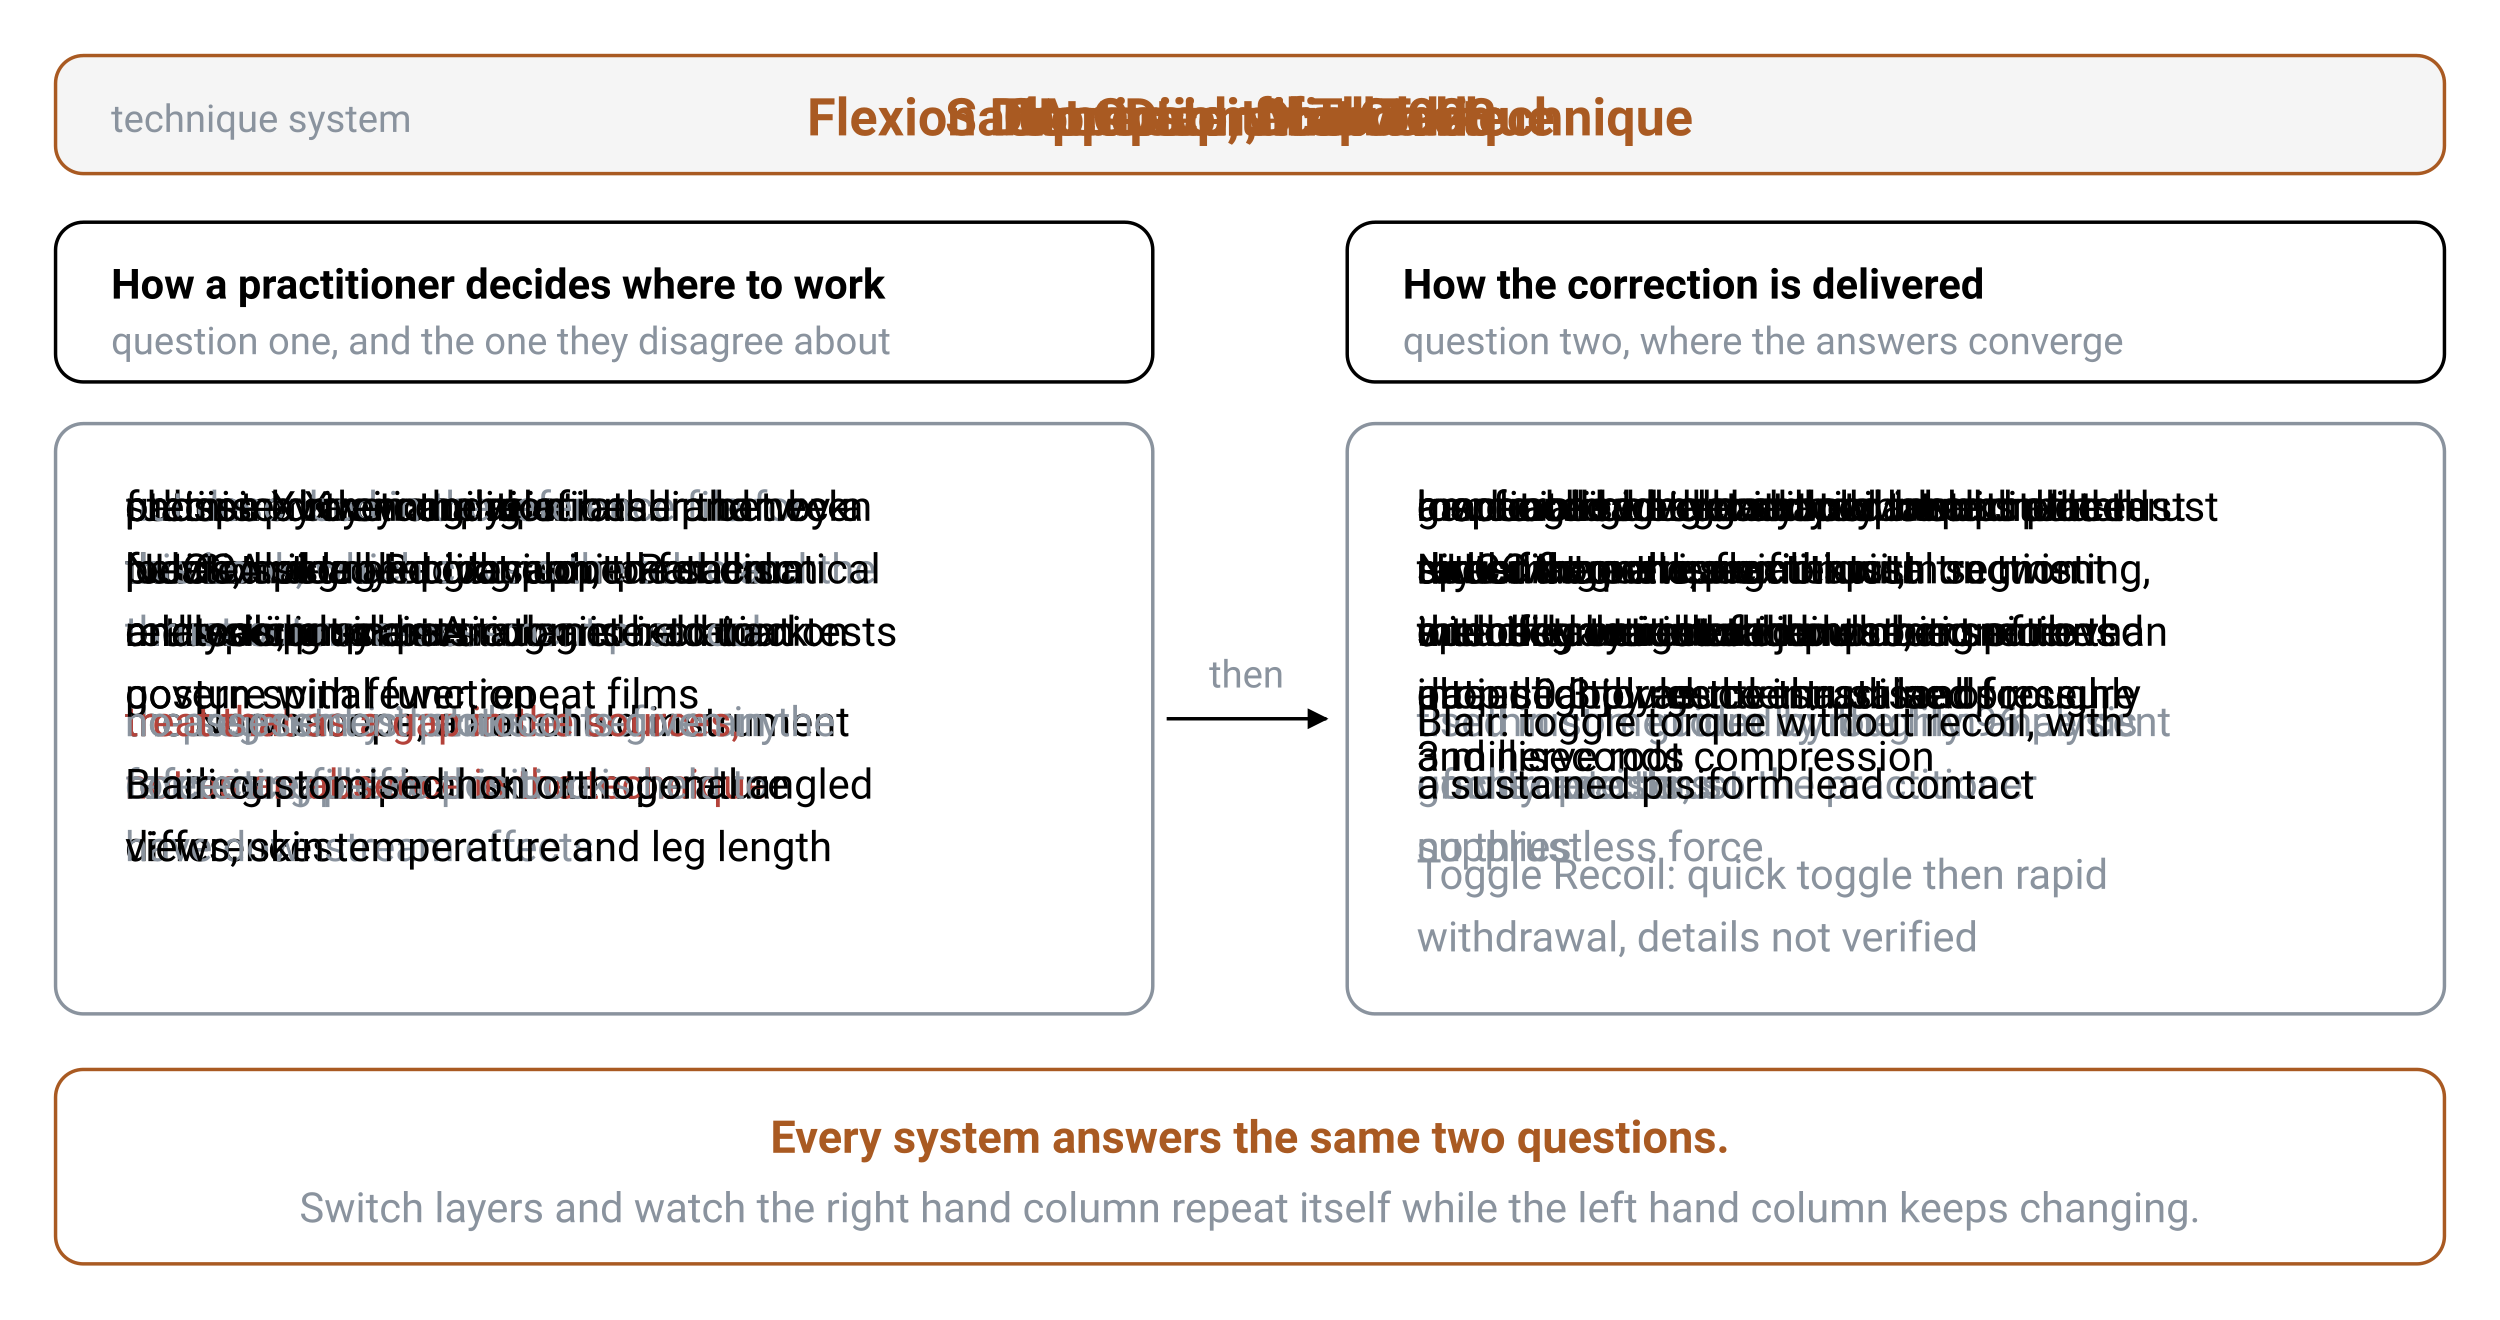
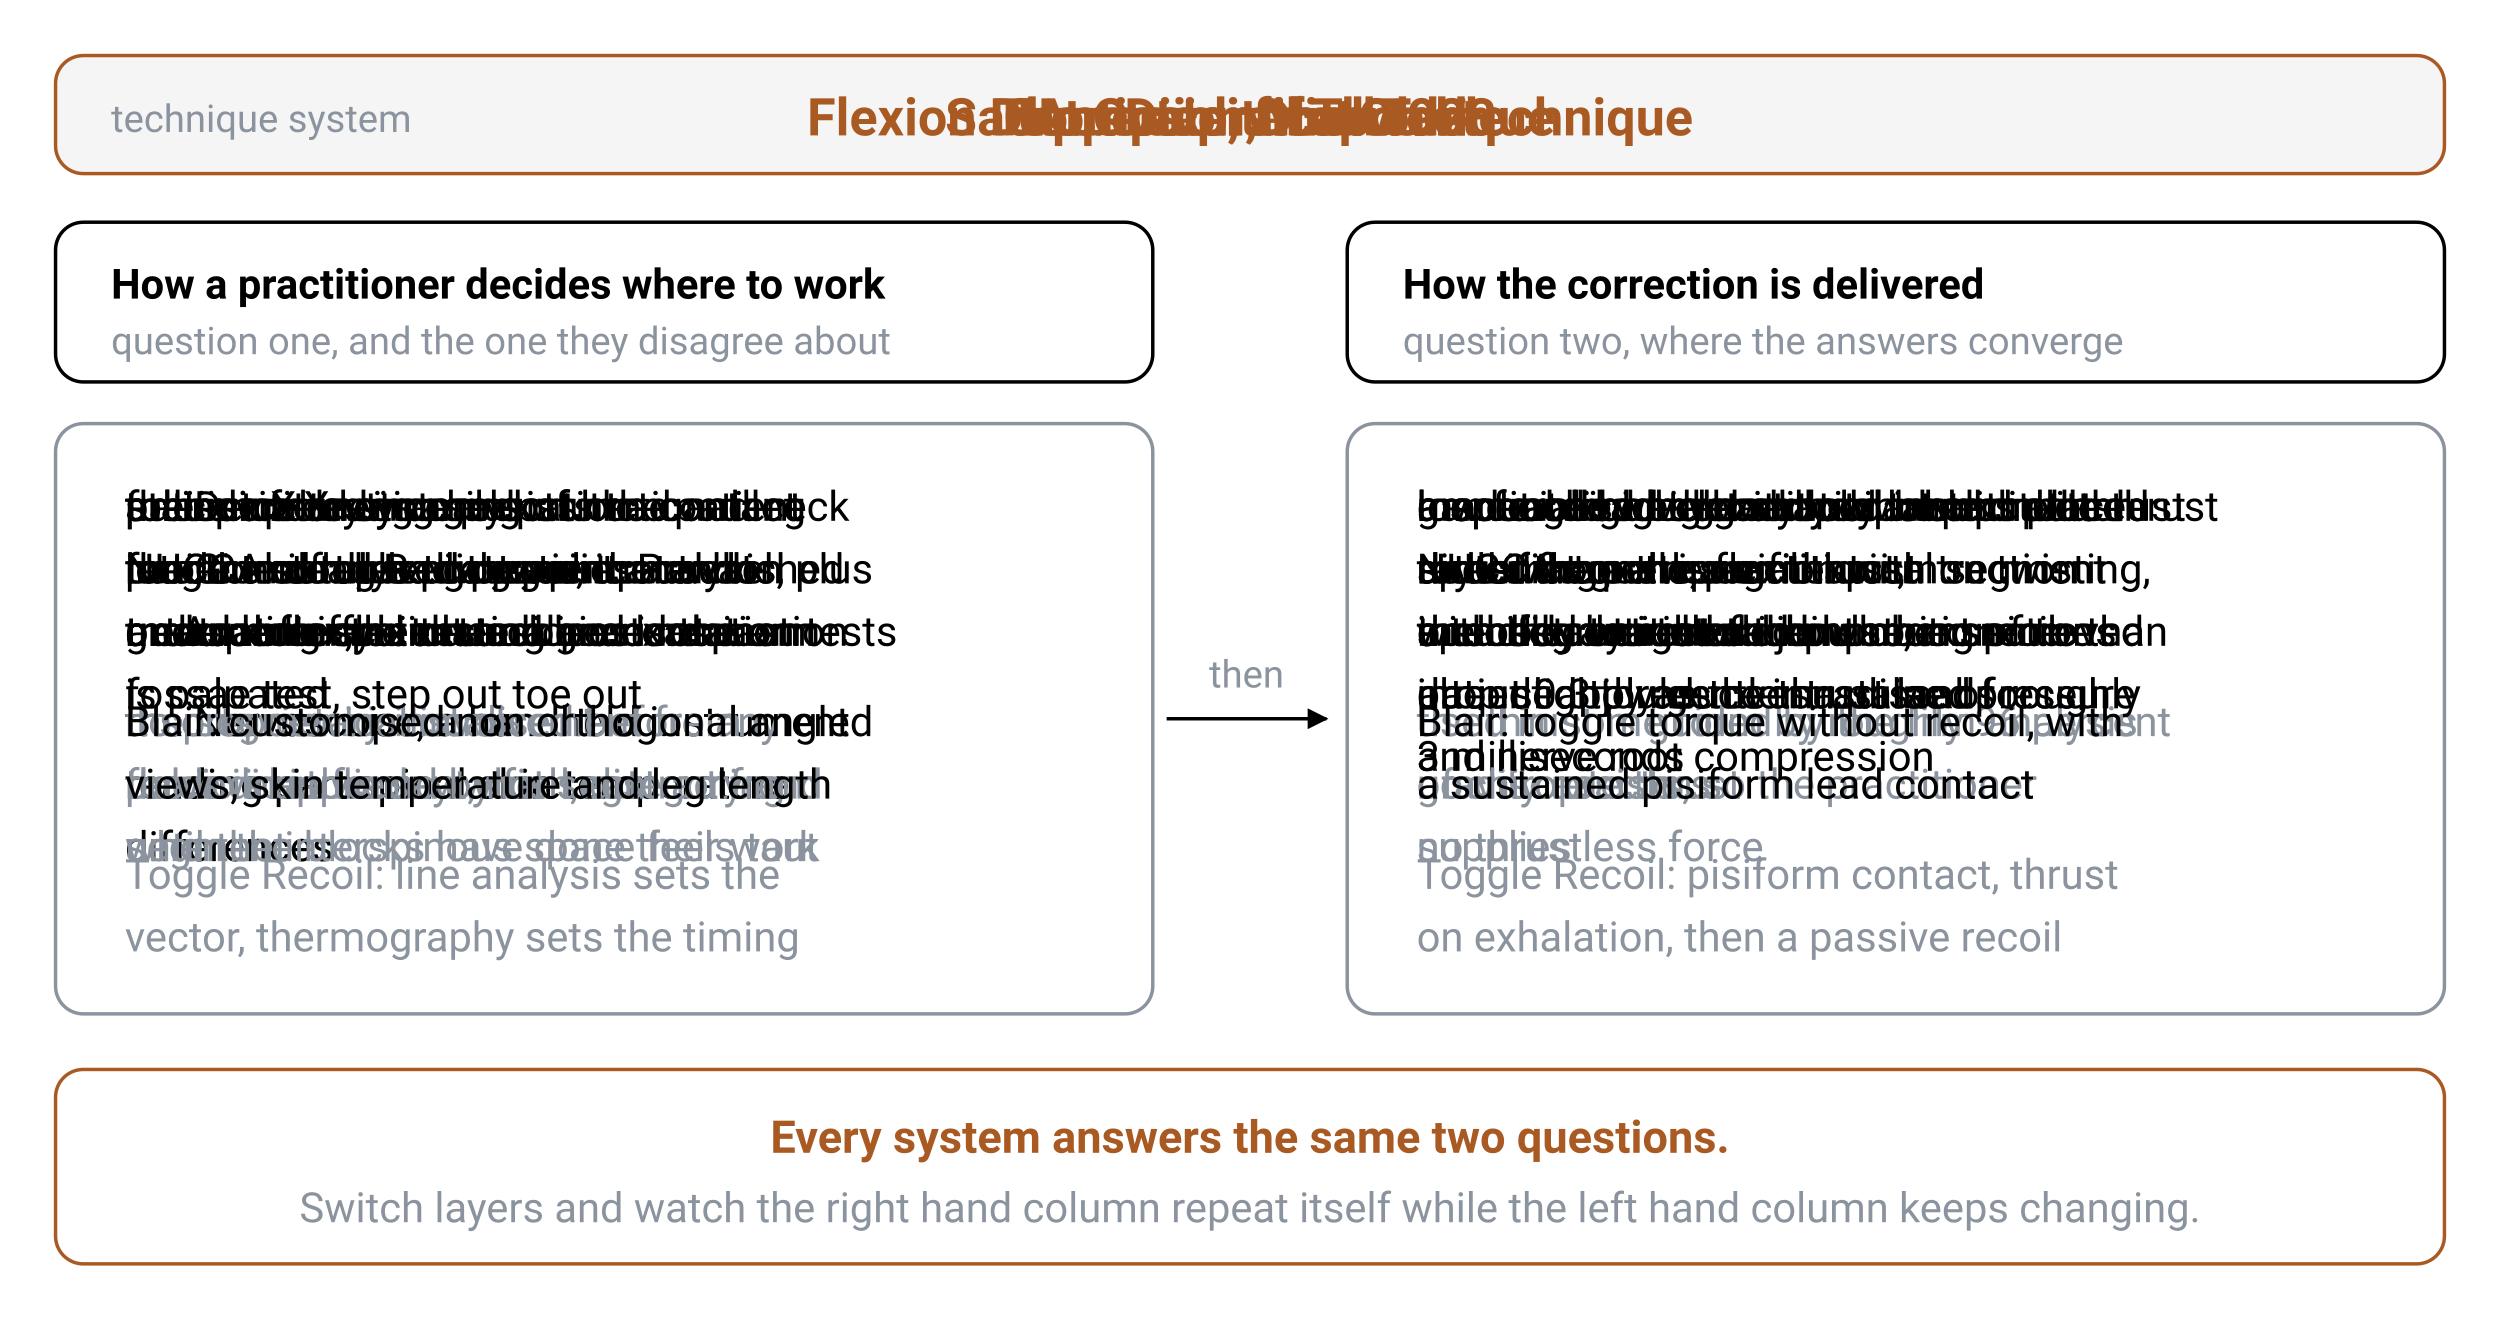
- <svg viewBox="0 0 720 380" role="img" data-layers="[{&quot;k&quot;:&quot;div&quot;,&quot;label&quot;:&quot;Diversified&quot;,&quot;note&quot;:&quot;The non proprietary baseline the others define themselves against: hands to find the segment, hands to move it, and no instrument of its own.&quot;},{&quot;k&quot;:&quot;gon&quot;,&quot;label&quot;:&quot;Gonstead&quot;,&quot;note&quot;:&quot;Gonstead differs on the assessment side, adding full spine films and a skin temperature instrument, then takes the rotation out of an otherwise ordinary thrust.&quot;},{&quot;k&quot;:&quot;act&quot;,&quot;label&quot;:&quot;Activator Methods&quot;,&quot;note&quot;:&quot;The only system here that hands the delivery to an instrument, and the only one whose impulse comes with a stated energy and pulse duration.&quot;},{&quot;k&quot;:&quot;thm&quot;,&quot;label&quot;:&quot;Thompson Drop Table&quot;,&quot;note&quot;:&quot;A delivery innovation rather than an assessment one: the table drops with the thrust, so the practitioner supplies less of the force.&quot;},{&quot;k&quot;:&quot;sot&quot;,&quot;label&quot;:&quot;Sacro Occipital&quot;,&quot;note&quot;:&quot;Delivers no thrust at all, using blocks under the pelvis and the weight and breathing of the patient to apply a slow sustained force.&quot;},{&quot;k&quot;:&quot;fdc&quot;,&quot;label&quot;:&quot;Flexion Distraction&quot;,&quot;note&quot;:&quot;Selected by the complaint rather than by a located segment, and its delivery is a sustained rhythm rather than a single event.&quot;},{&quot;k&quot;:&quot;upc&quot;,&quot;label&quot;:&quot;Upper cervical&quot;,&quot;note&quot;:&quot;Nearly all of the effort goes into calculating a vector from films, after which very little force is applied at a single joint.&quot;}]" aria-label="Seven named chiropractic technique systems on one shared frame of two questions, how the practitioner decides where to work and how the correction is delivered, showing that the systems differ far more on the first question than on the second.">
+ <svg viewBox="0 0 720 380" role="img" data-layers="[{&quot;k&quot;:&quot;div&quot;,&quot;label&quot;:&quot;Diversified&quot;,&quot;note&quot;:&quot;The non proprietary baseline the others define themselves against: hands to find the segment, hands to move it, and no instrument of its own.&quot;},{&quot;k&quot;:&quot;gon&quot;,&quot;label&quot;:&quot;Gonstead&quot;,&quot;note&quot;:&quot;Gonstead differs on the assessment side, adding full spine films and a skin temperature instrument, then takes the rotation out of an otherwise ordinary thrust.&quot;},{&quot;k&quot;:&quot;act&quot;,&quot;label&quot;:&quot;Activator Methods&quot;,&quot;note&quot;:&quot;The only system here that hands the delivery to an instrument, and the only one whose impulse comes with a stated energy and pulse duration.&quot;},{&quot;k&quot;:&quot;thm&quot;,&quot;label&quot;:&quot;Thompson Drop Table&quot;,&quot;note&quot;:&quot;The table drops with the thrust, so the practitioner supplies less of the force, and the Derifield leg check decides whether the problem is read as pelvic or as upper cervical.&quot;},{&quot;k&quot;:&quot;sot&quot;,&quot;label&quot;:&quot;Sacro Occipital&quot;,&quot;note&quot;:&quot;Delivers no thrust at all, using blocks under the pelvis and the weight and breathing of the patient, with an indicator system deciding which of three categories the patient is in and when the blocks come out.&quot;},{&quot;k&quot;:&quot;fdc&quot;,&quot;label&quot;:&quot;Flexion Distraction&quot;,&quot;note&quot;:&quot;Tolerance testing decides the contact mode and can rule the patient out entirely, the level is found by feel under distraction, and delivery is a sustained rhythm rather than a single event.&quot;},{&quot;k&quot;:&quot;upc&quot;,&quot;label&quot;:&quot;Upper cervical&quot;,&quot;note&quot;:&quot;Nearly all of the effort goes into calculating a vector from films, after which very little force is applied at a single joint.&quot;}]" aria-label="Seven named chiropractic technique systems on one shared frame of two questions, how the practitioner decides where to work and how the correction is delivered, showing that the systems differ far more on the first question than on the second.">
  <defs>
    <marker id="fig-technique-families-arrow" viewBox="0 0 10 10" refX="9" refY="5" markerWidth="6" markerHeight="6" orient="auto-start-reverse">
      <path d="M0 0 L10 5 L0 10 z" fill="currentColor" />
    </marker>
  </defs>
  <g font-family="system-ui, -apple-system, Segoe UI, Roboto, sans-serif" font-size="13">
    <rect x="16" y="16" width="688" height="34" rx="8" fill="var(--fig-fill, rgba(127,127,127,.08))" stroke="var(--fig-accent, #a95a22)" />
    <text x="32" y="38" font-size="11" fill="var(--fig-mute, #8a939e)">technique system</text>
    <g data-hot="question one" data-tip="This is where the systems differ most and where the evidence is worst. A systematic review found examiners agree reasonably about where a patient reports pain on pressure, but agree at or near chance about which segment is restricted.">
      <rect x="16" y="64" width="316" height="46" rx="8" fill="none" stroke="currentColor" />
      <text x="32" y="86" font-size="12" font-weight="600">How a practitioner decides where to work</text>
      <text x="32" y="102" font-size="11" fill="var(--fig-mute, #8a939e)">question one, and the one they disagree about</text>
    </g>
    <g data-hot="question two" data-tip="Delivery reduces to a short list: a manual thrust, an instrument impulse, a table section that drops, blocks under the pelvis, or a table that moves rhythmically. Two of the seven systems here deliver no thrust at all.">
      <rect x="388" y="64" width="316" height="46" rx="8" fill="none" stroke="currentColor" />
      <text x="404" y="86" font-size="12" font-weight="600">How the correction is delivered</text>
      <text x="404" y="102" font-size="11" fill="var(--fig-mute, #8a939e)">question two, where the answers converge</text>
    </g>
    <rect x="16" y="122" width="316" height="170" rx="8" fill="none" stroke="var(--fig-mute, #8a939e)" />
    <rect x="388" y="122" width="316" height="170" rx="8" fill="none" stroke="var(--fig-mute, #8a939e)" />
    <path d="M336 207 L 382 207" stroke="currentColor" fill="none" marker-end="url(#fig-technique-families-arrow)" />
    <text x="359" y="198" text-anchor="middle" font-size="11" fill="var(--fig-mute, #8a939e)">then</text>
    <text data-layer="div" x="360" y="39" text-anchor="middle" font-size="15" font-weight="600" fill="var(--fig-accent, #a95a22)">Diversified</text>
    <g data-layer="div" font-size="12">
      <text x="36" y="150">static and motion palpation</text>
      <text x="36" y="168">patient history</text>
      <text x="36" y="186">orthopedic and neurologic examination</text>
      <text x="36" y="212" fill="var(--fig-mute, #8a939e)">no proprietary instrument</text>
      <text x="408" y="150">manual high velocity low amplitude thrust</text>
      <text x="408" y="168">aimed at one specific spinal segment</text>
      <text x="408" y="186">intended to restore joint motion</text>
      <text x="408" y="212" fill="var(--fig-mute, #8a939e)">used in some form by roughly 96 percent</text>
      <text x="408" y="230" fill="var(--fig-mute, #8a939e)">of chiropractors</text>
    </g>
    <text data-layer="gon" x="360" y="39" text-anchor="middle" font-size="15" font-weight="600" fill="var(--fig-accent, #a95a22)">Gonstead, from 1923</text>
    <g data-layer="gon" font-size="12">
      <text x="36" y="150">full spine X ray analysis</text>
      <text x="36" y="168">the Gonstead Radiographic Parallel</text>
      <text x="36" y="186">measuring system</text>
      <text x="36" y="212">the Nervoscope, a handheld instrument</text>
      <text x="36" y="230">reading paraspinal skin temperature</text>
      <text x="36" y="248">differences</text>
      <text x="408" y="150">hands on high velocity low amplitude thrust</text>
      <text x="408" y="168">specific to one segment</text>
      <text x="408" y="186">with the rotational component removed</text>
      <text x="408" y="212" fill="var(--fig-mute, #8a939e)">the thrust is guided by the film analysis</text>
    </g>
    <text data-layer="act" x="360" y="39" text-anchor="middle" font-size="15" font-weight="600" fill="var(--fig-accent, #a95a22)">Activator Methods</text>
    <g data-layer="act" font-size="12">
      <text x="36" y="150">patient prone</text>
      <text x="36" y="168">functional leg lengths compared</text>
      <text x="36" y="186">manual muscle testing and isolation tests</text>
      <text x="36" y="212" fill="var(--fig-mute, #8a939e)">the segment is localised before any</text>
      <text x="36" y="230" fill="var(--fig-mute, #8a939e)">force is applied</text>
      <text x="408" y="150">a spring loaded handheld instrument</text>
      <text x="408" y="168">rather than a manual thrust</text>
      <text x="408" y="186">a small controlled impulse, no more than</text>
      <text x="408" y="204">about 0.3 joules over a pulse of roughly</text>
      <text x="408" y="222">3 milliseconds</text>
    </g>
    <text data-layer="thm" x="360" y="39" text-anchor="middle" font-size="15" font-weight="600" fill="var(--fig-accent, #a95a22)">Thompson Drop Table</text>
    <g data-layer="thm" font-size="12">
-       <text x="36" y="150" fill="var(--fig-mute, #8a939e)">not described in the reference file for</text>
-       <text x="36" y="168" fill="var(--fig-mute, #8a939e)">this book, which covers the table and the</text>
-       <text x="36" y="186" fill="var(--fig-mute, #8a939e)">thrust but no assessment protocol</text>
-       <text x="36" y="212" fill="var(--fig-warn, #b4423a)">treat that as a gap in the sources,</text>
-       <text x="36" y="230" fill="var(--fig-warn, #b4423a)">not as an absence in the technique</text>
+       <text x="36" y="150">the Derifield leg check: functional leg</text>
+       <text x="36" y="168">lengths compared prone, then watched</text>
+       <text x="36" y="186">under knee flexion and head rotation</text>
+       <text x="36" y="212" fill="var(--fig-mute, #8a939e)">it sorts cervical involvement from</text>
+       <text x="36" y="230" fill="var(--fig-mute, #8a939e)">pelvic involvement, not segment from</text>
+       <text x="36" y="248" fill="var(--fig-mute, #8a939e)">segment</text>
      <text x="408" y="150">a controlled high velocity low amplitude</text>
      <text x="408" y="168">thrust from the practitioner</text>
      <text x="408" y="186">on a segmented table whose sections</text>
      <text x="408" y="204">drop slightly as the thrust lands</text>
      <text x="408" y="230" fill="var(--fig-mute, #8a939e)">gravity assists, so the practitioner</text>
      <text x="408" y="248" fill="var(--fig-mute, #8a939e)">supplies less force</text>
    </g>
    <text data-layer="sot" x="360" y="39" text-anchor="middle" font-size="15" font-weight="600" fill="var(--fig-accent, #a95a22)">Sacro Occipital Technique</text>
    <g data-layer="sot" font-size="12">
-       <text x="36" y="150">premise driven: the relationship between</text>
-       <text x="36" y="168">pelvis, spine and cranium, the sacrum</text>
-       <text x="36" y="186">and occiput in particular, is held to</text>
-       <text x="36" y="204">govern spinal function</text>
-       <text x="36" y="230" fill="var(--fig-mute, #8a939e)">correcting pelvic position is held to</text>
-       <text x="36" y="248" fill="var(--fig-mute, #8a939e)">have downstream effects</text>
+       <text x="36" y="150">an indicator system sorts the patient</text>
+       <text x="36" y="168">into one of three categories: tendon</text>
+       <text x="36" y="186">guard reflex, heel tension and the arm</text>
+       <text x="36" y="204">fossae test, step out toe out</text>
+       <text x="36" y="230" fill="var(--fig-mute, #8a939e)">the indicators say which category and</text>
+       <text x="36" y="248" fill="var(--fig-mute, #8a939e)">when the blocks have done their work</text>
      <text x="408" y="150">graduated wedge shaped blocks placed</text>
      <text x="408" y="168">under the pelvis</text>
      <text x="408" y="186">the body weight and breathing of the</text>
      <text x="408" y="204">patient apply gentle sustained force</text>
      <text x="408" y="230" fill="var(--fig-mute, #8a939e)">no discrete thrust</text>
    </g>
    <text data-layer="fdc" x="360" y="39" text-anchor="middle" font-size="15" font-weight="600" fill="var(--fig-accent, #a95a22)">Flexion Distraction, the Cox technique</text>
    <g data-layer="fdc" font-size="12">
-       <text x="36" y="150">chosen by the condition rather than by a</text>
-       <text x="36" y="168">located segment: developed for disc</text>
-       <text x="36" y="186">related complaints</text>
-       <text x="36" y="212" fill="var(--fig-mute, #8a939e)">no assessment protocol is given in the</text>
-       <text x="36" y="230" fill="var(--fig-mute, #8a939e)">reference file for this book</text>
+       <text x="36" y="150">tolerance testing selects the contact</text>
+       <text x="36" y="168">mode and rules the patient out: no</text>
+       <text x="36" y="186">treatment if pain lateralises or spasm</text>
+       <text x="36" y="204">is palpated</text>
+       <text x="36" y="230" fill="var(--fig-mute, #8a939e)">the level is found by feel, distracting</text>
+       <text x="36" y="248" fill="var(--fig-mute, #8a939e)">until the interspinous space feels taut</text>
      <text x="408" y="150">a specialised segmented table</text>
      <text x="408" y="168">rhythmic gentle flexion with traction</text>
      <text x="408" y="186">and distraction of the lumbar spine</text>
      <text x="408" y="204">intended to reduce intradiscal pressure</text>
      <text x="408" y="222">and nerve root compression</text>
      <text x="408" y="248" fill="var(--fig-mute, #8a939e)">no thrust</text>
    </g>
    <text data-layer="upc" x="360" y="39" text-anchor="middle" font-size="15" font-weight="600" fill="var(--fig-accent, #a95a22)">Upper cervical work</text>
    <g data-layer="upc" font-size="12">
      <text x="36" y="150">precise X ray imaging of head and neck</text>
-       <text x="36" y="168">NUCCA: double pivot point mathematical</text>
-       <text x="36" y="186">analysis, plus an Anatometer to track</text>
-       <text x="36" y="204">posture with fewer repeat films</text>
-       <text x="36" y="230">Blair: customised non orthogonal angled</text>
-       <text x="36" y="248">views, skin temperature and leg length</text>
+       <text x="36" y="168">NUCCA: double pivot point analysis, plus</text>
+       <text x="36" y="186">an Anatometer to track posture</text>
+       <text x="36" y="212">Blair: customised non orthogonal angled</text>
+       <text x="36" y="230">views, skin temperature and leg length</text>
+       <text x="36" y="256" fill="var(--fig-mute, #8a939e)">Toggle Recoil: line analysis sets the</text>
+       <text x="36" y="274" fill="var(--fig-mute, #8a939e)">vector, thermography sets the timing</text>
      <text x="408" y="150">low force contact at occiput and atlas</text>
      <text x="408" y="168">NUCCA: gentle, non thrust, non twisting,</text>
      <text x="408" y="186">specifically vectored</text>
      <text x="408" y="212">Blair: toggle torque without recoil, with</text>
      <text x="408" y="230">a sustained pisiform lead contact</text>
-       <text x="408" y="256" fill="var(--fig-mute, #8a939e)">Toggle Recoil: quick toggle then rapid</text>
-       <text x="408" y="274" fill="var(--fig-mute, #8a939e)">withdrawal, details not verified</text>
+       <text x="408" y="256" fill="var(--fig-mute, #8a939e)">Toggle Recoil: pisiform contact, thrust</text>
+       <text x="408" y="274" fill="var(--fig-mute, #8a939e)">on exhalation, then a passive recoil</text>
    </g>
    <g data-hot="the shape of the field" data-tip="Read across the layers and the right hand column repeats itself far more than the left. The systems mostly agree about what a correction is. What they disagree about is how a target is found in the first place.">
      <rect x="16" y="308" width="688" height="56" rx="8" fill="none" stroke="var(--fig-accent, #a95a22)" />
      <text x="360" y="332" text-anchor="middle" font-weight="600" fill="var(--fig-accent, #a95a22)">Every system answers the same two questions.</text>
      <text x="360" y="352" text-anchor="middle" font-size="12" fill="var(--fig-mute, #8a939e)">Switch layers and watch the right hand column repeat itself while the left hand column keeps changing.</text>
    </g>
  </g>
</svg>
